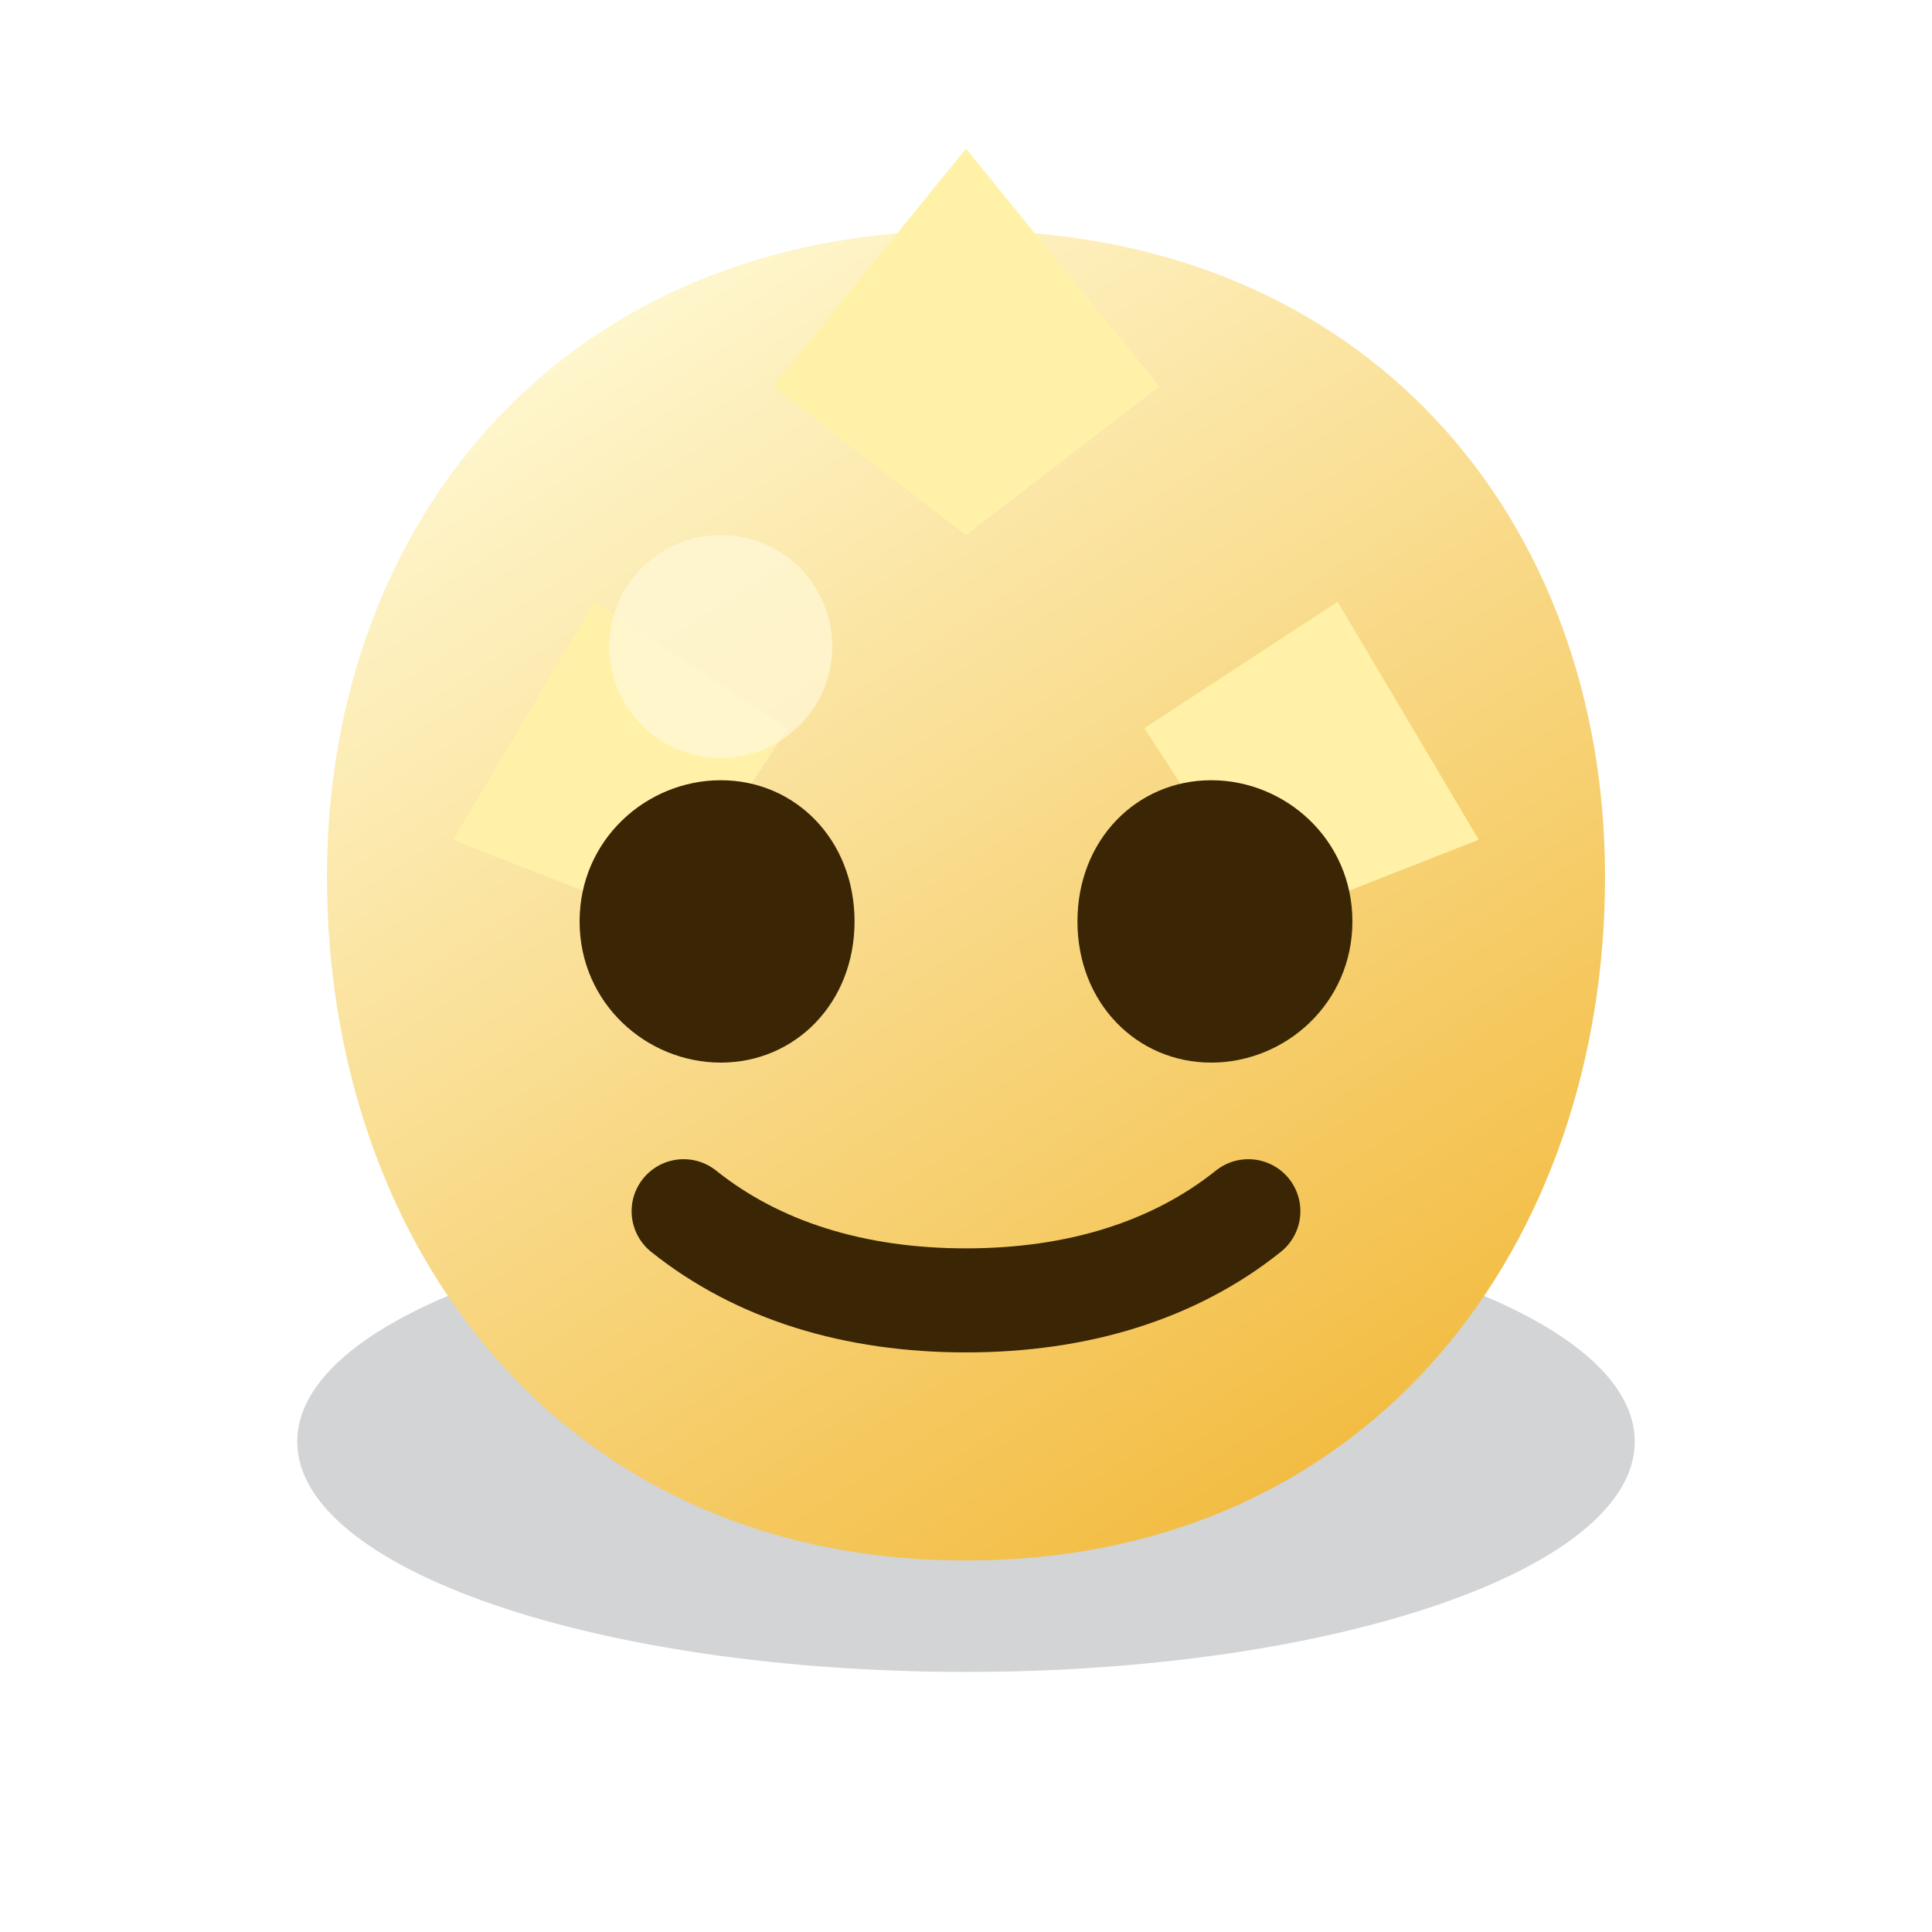
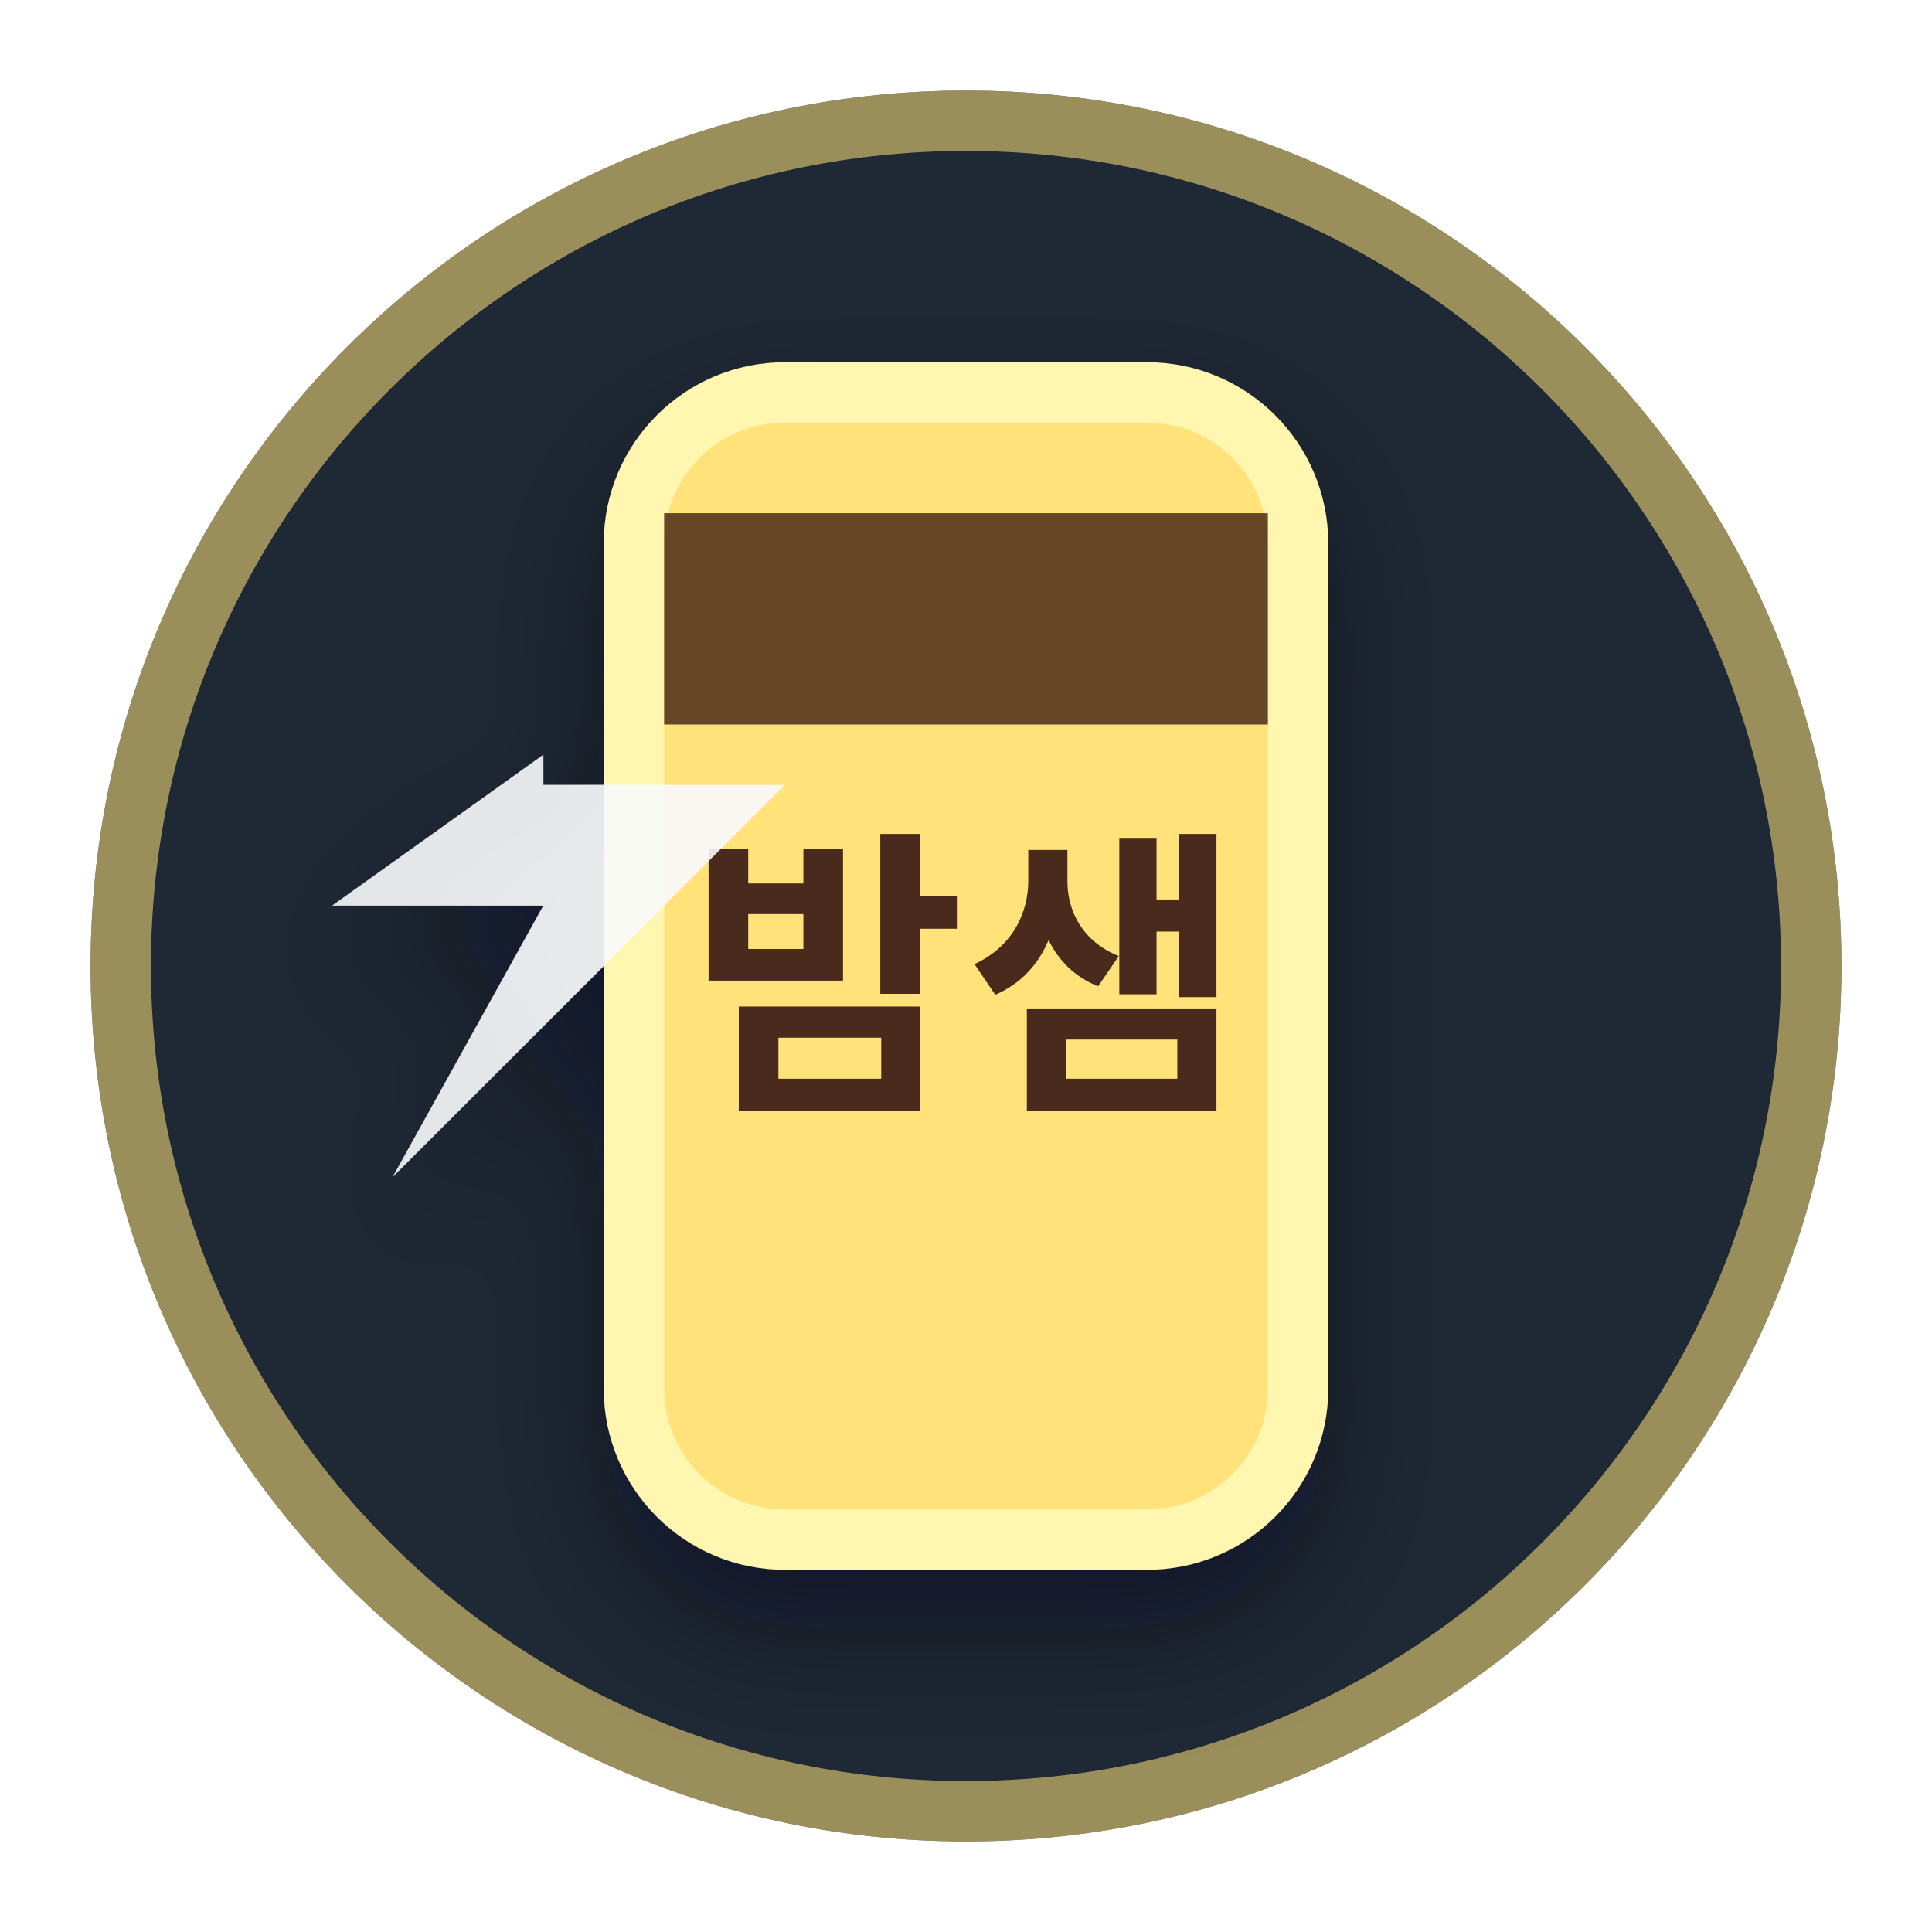
- <svg xmlns="http://www.w3.org/2000/svg" width="26" height="26" viewBox="0 0 26 26" fill="none">
+ <svg xmlns="http://www.w3.org/2000/svg" viewBox="0 0 64 64" role="img" aria-label="밤샘 커피 캔">
  <defs>
-     <linearGradient id="sparkBodyA" x1="7" y1="4" x2="18" y2="21" gradientUnits="userSpaceOnUse">
-       <stop stop-color="#FFF9D4" />
-       <stop offset="1" stop-color="#F2B93A" />
-     </linearGradient>
+     <filter id="shadow" x="-20%" y="-20%" width="140%" height="140%">
+       <feDropShadow dx="0" dy="2" stdDeviation="2" flood-color="#020713" flood-opacity="0.45" />
+     </filter>
  </defs>
-   <ellipse cx="13" cy="19.4" rx="9" ry="3.1" fill="#07131F" fill-opacity="0.18" />
-   <path d="M13 3.1C18.4 3.1 21.6 7 21.6 11.8C21.6 16.7 18.5 21 13 21C7.5 21 4.4 16.7 4.4 11.8C4.4 7 7.6 3.1 13 3.1Z" fill="url(#sparkBodyA)" />
-   <path d="M13 2L15.6 5.2L13 7.2L10.4 5.2L13 2Z" fill="#FFF2A8" />
-   <path d="M8 8.1L10.6 9.8L8.9 12.4L6.1 11.3L8 8.1Z" fill="#FFF2A8" />
-   <path d="M18 8.1L19.9 11.3L17.1 12.4L15.4 9.8L18 8.1Z" fill="#FFF2A8" />
-   <path d="M7.8 12.4C7.8 11.3 8.7 10.5 9.7 10.5C10.7 10.5 11.5 11.3 11.5 12.4C11.5 13.5 10.7 14.3 9.7 14.3C8.7 14.3 7.8 13.5 7.8 12.4Z" fill="#3A2504" />
-   <path d="M14.5 12.4C14.5 11.3 15.3 10.5 16.3 10.5C17.3 10.5 18.2 11.3 18.2 12.4C18.2 13.5 17.3 14.3 16.3 14.3C15.3 14.3 14.5 13.5 14.5 12.4Z" fill="#3A2504" />
-   <path d="M9.2 16.3C10.2 17.1 11.5 17.5 13 17.5C14.5 17.5 15.8 17.1 16.8 16.3" stroke="#3A2504" stroke-width="1.4" stroke-linecap="round" />
-   <circle cx="9.7" cy="8.7" r="1.5" fill="#FFF9D8" fill-opacity="0.72" />
+   <circle cx="32" cy="32" r="29" fill="#07111f" opacity="0.9" />
+   <circle cx="32" cy="32" r="28" fill="none" stroke="#ffe27a" stroke-width="2" opacity="0.55" />
+   <g filter="url(#shadow)">
+     <rect x="21" y="13" width="22" height="38" rx="5" fill="#ffe27a" stroke="#fff6b0" stroke-width="2" />
+     <rect x="22" y="17" width="20" height="7" fill="#4a2c1a" opacity="0.85" />
+     <text x="32" y="36" text-anchor="middle" font-size="10" font-weight="900" fill="#4a2c1a">밤샘</text>
+     <path d="M18 25l-7 5h7l-5 9 13-13h-8z" fill="#f8fafc" opacity="0.9" />
+   </g>
</svg>
